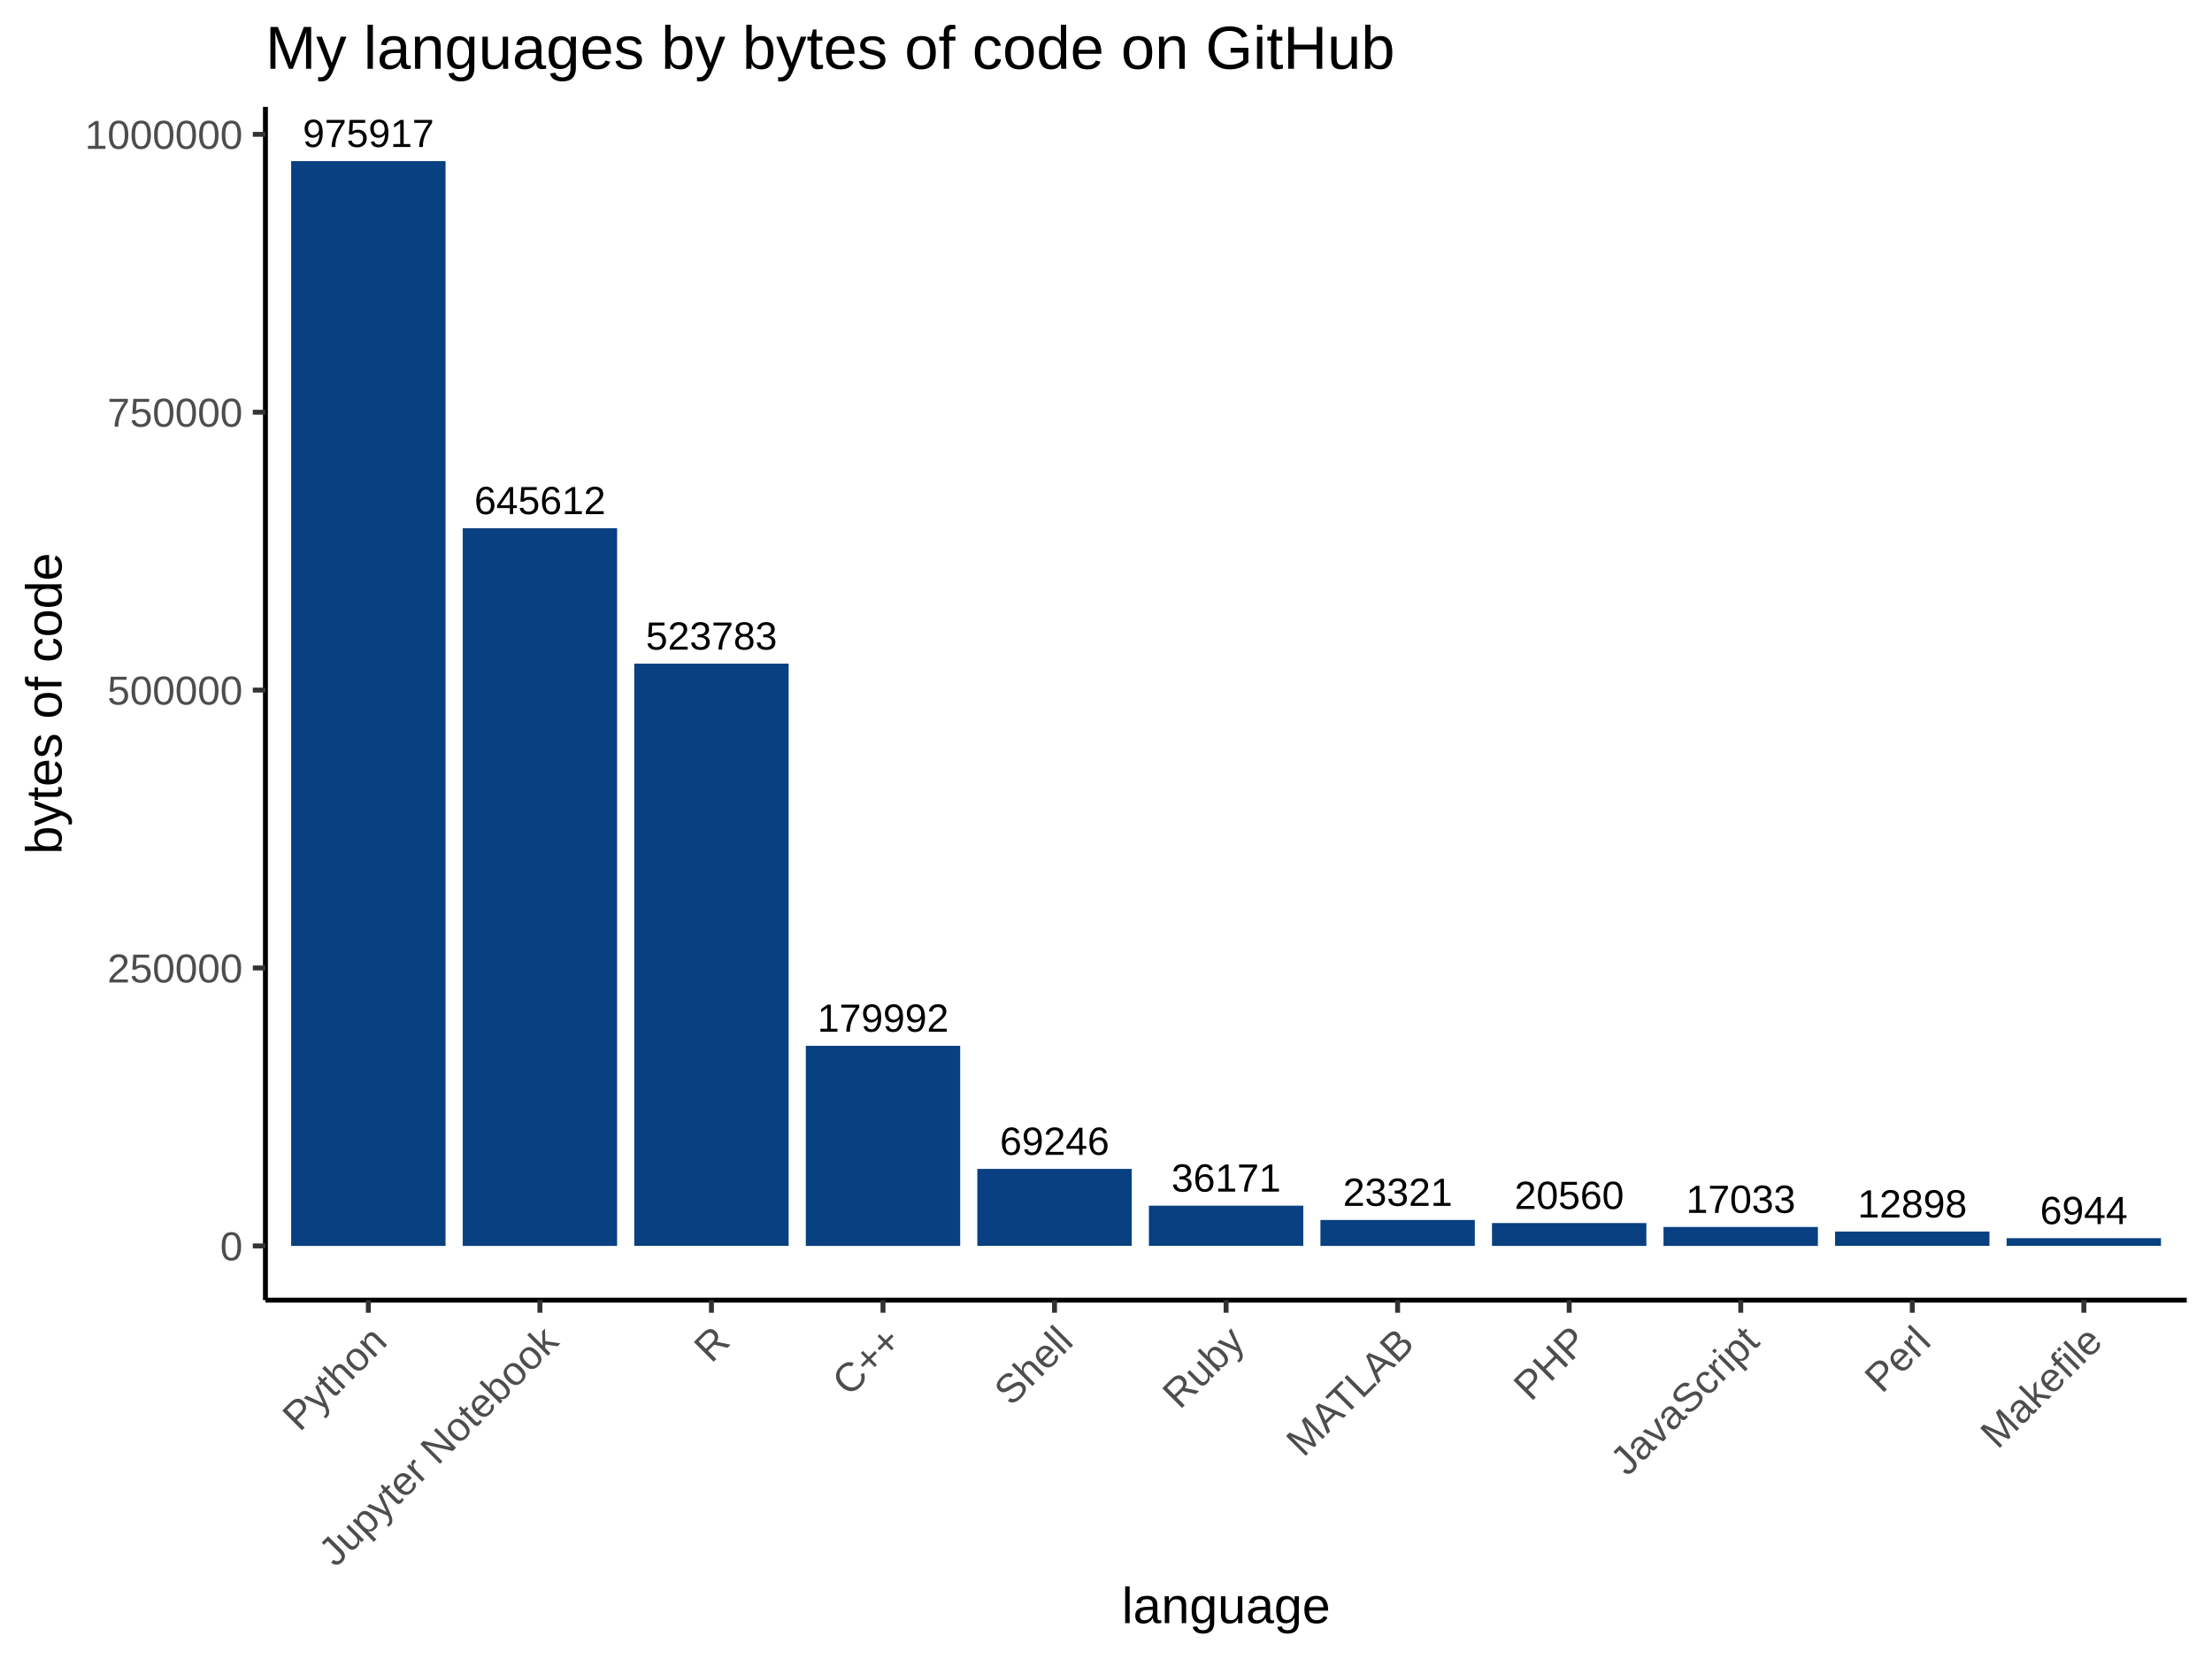
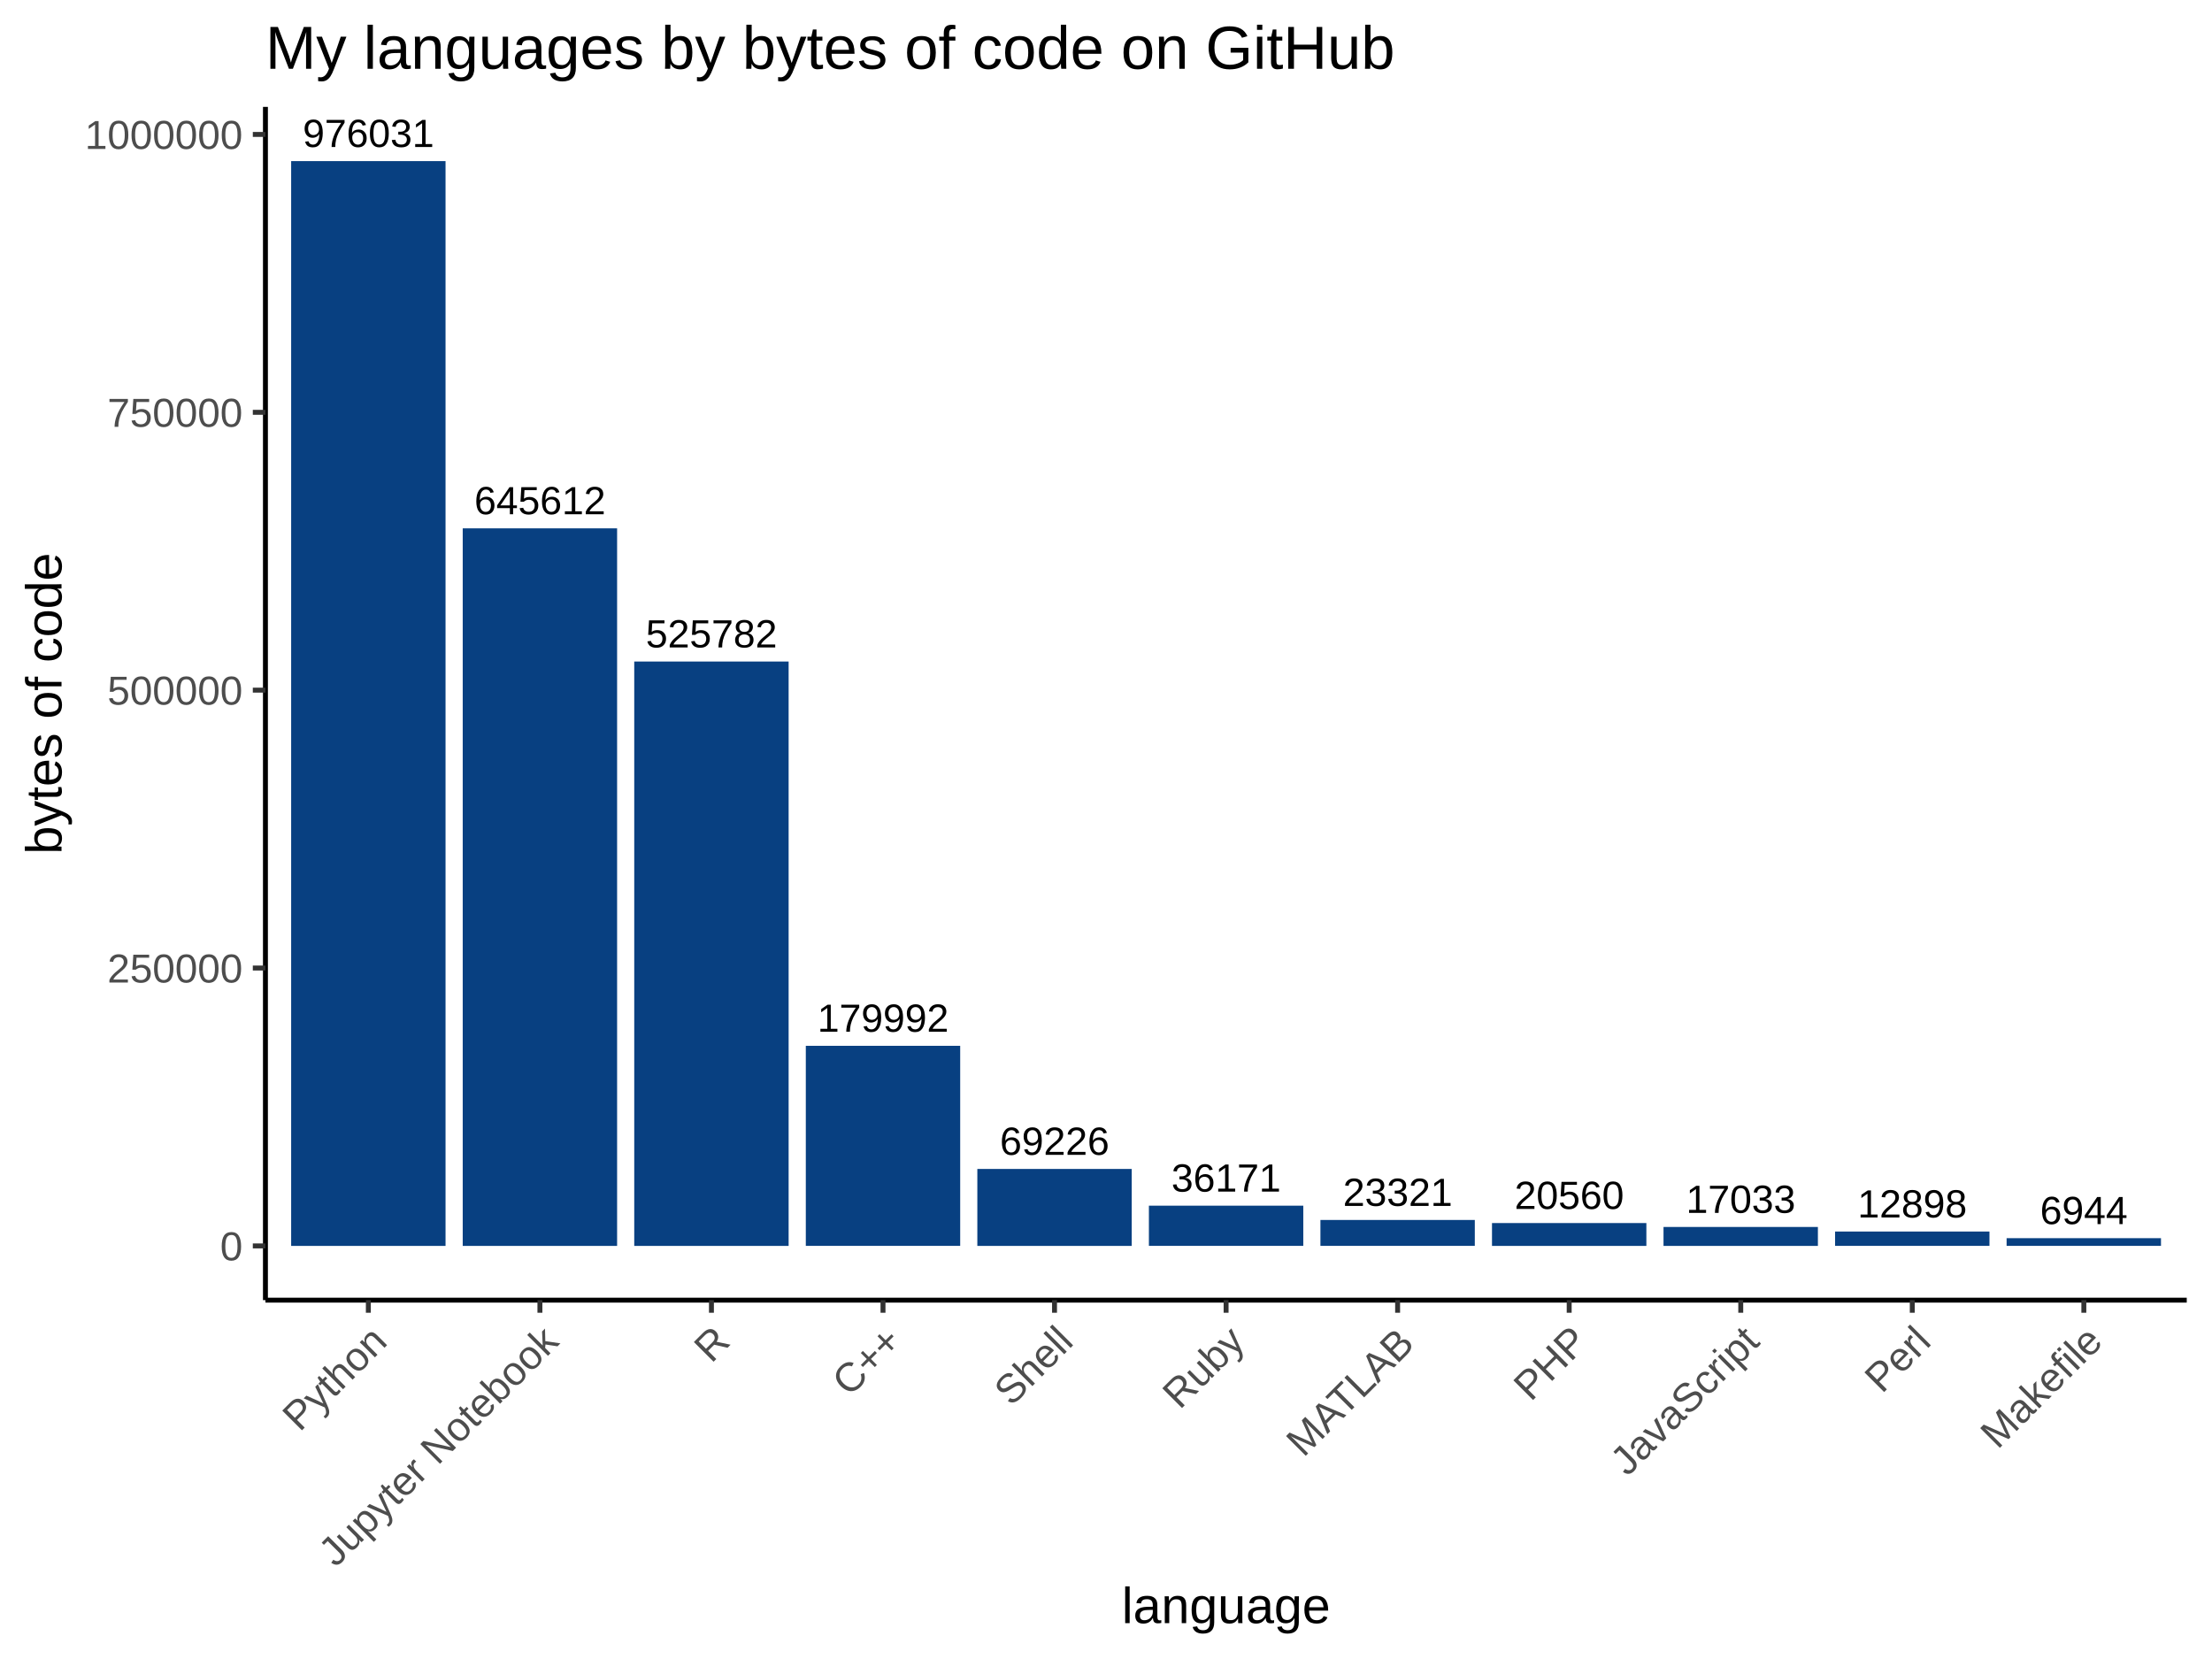
<svg xmlns="http://www.w3.org/2000/svg" viewBox="0 0 480.00 360.00">
  <defs>
    <style type="text/css">
    line, polyline, polygon, path, rect, circle {
      fill: none;
      stroke: #000000;
      stroke-linecap: round;
      stroke-linejoin: round;
      stroke-miterlimit: 10.00;
    }
  </style>
  </defs>
  <rect width="100%" height="100%" style="stroke: none; fill: #FFFFFF;" />
  <rect x="0.00" y="0.00" width="480.00" height="360.00" style="stroke-width: 1.07; stroke: #FFFFFF; fill: #FFFFFF;" />
  <defs>
    <clipPath id="cpNTcuNjB8NDc0LjUyfDI4Mi4xM3wyMy4xOQ==">
      <rect x="57.60" y="23.19" width="416.92" height="258.94" />
    </clipPath>
  </defs>
  <rect x="57.60" y="23.19" width="416.92" height="258.94" style="stroke-width: 1.07; stroke: none; fill: #FFFFFF;" clip-path="url(#cpNTcuNjB8NDc0LjUyfDI4Mi4xM3wyMy4xOQ==)" />
  <rect x="63.18" y="34.96" width="33.50" height="235.40" style="stroke-width: 1.07; stroke: none; stroke-linecap: square; stroke-linejoin: miter; fill: #084081;" clip-path="url(#cpNTcuNjB8NDc0LjUyfDI4Mi4xM3wyMy4xOQ==)" />
-   <rect x="100.41" y="114.63" width="33.50" height="155.73" style="stroke-width: 1.07; stroke: none; stroke-linecap: square; stroke-linejoin: miter; fill: #084081;" clip-path="url(#cpNTcuNjB8NDc0LjUyfDI4Mi4xM3wyMy4xOQ==)" />
-   <rect x="137.63" y="144.01" width="33.50" height="126.34" style="stroke-width: 1.07; stroke: none; stroke-linecap: square; stroke-linejoin: miter; fill: #084081;" clip-path="url(#cpNTcuNjB8NDc0LjUyfDI4Mi4xM3wyMy4xOQ==)" />
-   <rect x="174.86" y="226.94" width="33.50" height="43.42" style="stroke-width: 1.07; stroke: none; stroke-linecap: square; stroke-linejoin: miter; fill: #084081;" clip-path="url(#cpNTcuNjB8NDc0LjUyfDI4Mi4xM3wyMy4xOQ==)" />
-   <rect x="212.08" y="253.65" width="33.50" height="16.70" style="stroke-width: 1.07; stroke: none; stroke-linecap: square; stroke-linejoin: miter; fill: #084081;" clip-path="url(#cpNTcuNjB8NDc0LjUyfDI4Mi4xM3wyMy4xOQ==)" />
+   <rect x="100.41" y="114.65" width="33.50" height="155.71" style="stroke-width: 1.07; stroke: none; stroke-linecap: square; stroke-linejoin: miter; fill: #084081;" clip-path="url(#cpNTcuNjB8NDc0LjUyfDI4Mi4xM3wyMy4xOQ==)" />
+   <rect x="137.63" y="143.55" width="33.50" height="126.81" style="stroke-width: 1.07; stroke: none; stroke-linecap: square; stroke-linejoin: miter; fill: #084081;" clip-path="url(#cpNTcuNjB8NDc0LjUyfDI4Mi4xM3wyMy4xOQ==)" />
+   <rect x="174.86" y="226.94" width="33.50" height="43.41" style="stroke-width: 1.07; stroke: none; stroke-linecap: square; stroke-linejoin: miter; fill: #084081;" clip-path="url(#cpNTcuNjB8NDc0LjUyfDI4Mi4xM3wyMy4xOQ==)" />
+   <rect x="212.08" y="253.66" width="33.50" height="16.70" style="stroke-width: 1.07; stroke: none; stroke-linecap: square; stroke-linejoin: miter; fill: #084081;" clip-path="url(#cpNTcuNjB8NDc0LjUyfDI4Mi4xM3wyMy4xOQ==)" />
  <rect x="249.31" y="261.63" width="33.50" height="8.72" style="stroke-width: 1.07; stroke: none; stroke-linecap: square; stroke-linejoin: miter; fill: #084081;" clip-path="url(#cpNTcuNjB8NDc0LjUyfDI4Mi4xM3wyMy4xOQ==)" />
-   <rect x="286.53" y="264.73" width="33.50" height="5.63" style="stroke-width: 1.07; stroke: none; stroke-linecap: square; stroke-linejoin: miter; fill: #084081;" clip-path="url(#cpNTcuNjB8NDc0LjUyfDI4Mi4xM3wyMy4xOQ==)" />
+   <rect x="286.53" y="264.73" width="33.50" height="5.62" style="stroke-width: 1.07; stroke: none; stroke-linecap: square; stroke-linejoin: miter; fill: #084081;" clip-path="url(#cpNTcuNjB8NDc0LjUyfDI4Mi4xM3wyMy4xOQ==)" />
  <rect x="323.76" y="265.40" width="33.50" height="4.96" style="stroke-width: 1.07; stroke: none; stroke-linecap: square; stroke-linejoin: miter; fill: #084081;" clip-path="url(#cpNTcuNjB8NDc0LjUyfDI4Mi4xM3wyMy4xOQ==)" />
  <rect x="360.98" y="266.25" width="33.50" height="4.11" style="stroke-width: 1.07; stroke: none; stroke-linecap: square; stroke-linejoin: miter; fill: #084081;" clip-path="url(#cpNTcuNjB8NDc0LjUyfDI4Mi4xM3wyMy4xOQ==)" />
  <rect x="398.21" y="267.24" width="33.50" height="3.11" style="stroke-width: 1.07; stroke: none; stroke-linecap: square; stroke-linejoin: miter; fill: #084081;" clip-path="url(#cpNTcuNjB8NDc0LjUyfDI4Mi4xM3wyMy4xOQ==)" />
  <rect x="435.43" y="268.68" width="33.50" height="1.67" style="stroke-width: 1.07; stroke: none; stroke-linecap: square; stroke-linejoin: miter; fill: #084081;" clip-path="url(#cpNTcuNjB8NDc0LjUyfDI4Mi4xM3wyMy4xOQ==)" />
  <g clip-path="url(#cpNTcuNjB8NDc0LjUyfDI4Mi4xM3wyMy4xOQ==)">
-     <text x="177.37" y="223.88" style="font-size: 8.54px; font-family: Arial;" textLength="28.48px" lengthAdjust="spacingAndGlyphs">179992</text>
+     <text x="177.37" y="223.89" style="font-size: 8.54px; font-family: Arial;" textLength="28.48px" lengthAdjust="spacingAndGlyphs">179992</text>
  </g>
  <g clip-path="url(#cpNTcuNjB8NDc0LjUyfDI4Mi4xM3wyMy4xOQ==)">
    <text x="365.87" y="263.19" style="font-size: 8.54px; font-family: Arial;" textLength="23.74px" lengthAdjust="spacingAndGlyphs">17033</text>
  </g>
  <g clip-path="url(#cpNTcuNjB8NDc0LjUyfDI4Mi4xM3wyMy4xOQ==)">
-     <text x="102.92" y="111.57" style="font-size: 8.54px; font-family: Arial;" textLength="28.48px" lengthAdjust="spacingAndGlyphs">645612</text>
+     <text x="102.92" y="111.59" style="font-size: 8.54px; font-family: Arial;" textLength="28.48px" lengthAdjust="spacingAndGlyphs">645612</text>
  </g>
  <g clip-path="url(#cpNTcuNjB8NDc0LjUyfDI4Mi4xM3wyMy4xOQ==)">
    <text x="442.69" y="265.63" style="font-size: 8.54px; font-family: Arial;" textLength="18.99px" lengthAdjust="spacingAndGlyphs">6944</text>
  </g>
  <g clip-path="url(#cpNTcuNjB8NDc0LjUyfDI4Mi4xM3wyMy4xOQ==)">
-     <text x="291.42" y="261.67" style="font-size: 8.54px; font-family: Arial;" textLength="23.74px" lengthAdjust="spacingAndGlyphs">23321</text>
+     <text x="291.42" y="261.68" style="font-size: 8.54px; font-family: Arial;" textLength="23.74px" lengthAdjust="spacingAndGlyphs">23321</text>
  </g>
  <g clip-path="url(#cpNTcuNjB8NDc0LjUyfDI4Mi4xM3wyMy4xOQ==)">
    <text x="403.09" y="264.19" style="font-size: 8.54px; font-family: Arial;" textLength="23.74px" lengthAdjust="spacingAndGlyphs">12898</text>
  </g>
  <g clip-path="url(#cpNTcuNjB8NDc0LjUyfDI4Mi4xM3wyMy4xOQ==)">
    <text x="328.64" y="262.34" style="font-size: 8.54px; font-family: Arial;" textLength="23.74px" lengthAdjust="spacingAndGlyphs">20560</text>
  </g>
  <g clip-path="url(#cpNTcuNjB8NDc0LjUyfDI4Mi4xM3wyMy4xOQ==)">
-     <text x="65.69" y="31.90" style="font-size: 8.54px; font-family: Arial;" textLength="28.48px" lengthAdjust="spacingAndGlyphs">975917</text>
+     <text x="65.69" y="31.90" style="font-size: 8.54px; font-family: Arial;" textLength="28.48px" lengthAdjust="spacingAndGlyphs">976031</text>
  </g>
  <g clip-path="url(#cpNTcuNjB8NDc0LjUyfDI4Mi4xM3wyMy4xOQ==)">
-     <text x="140.14" y="140.96" style="font-size: 8.54px; font-family: Arial;" textLength="28.48px" lengthAdjust="spacingAndGlyphs">523783</text>
+     <text x="140.14" y="140.49" style="font-size: 8.54px; font-family: Arial;" textLength="28.48px" lengthAdjust="spacingAndGlyphs">525782</text>
  </g>
  <g clip-path="url(#cpNTcuNjB8NDc0LjUyfDI4Mi4xM3wyMy4xOQ==)">
    <text x="254.19" y="258.58" style="font-size: 8.54px; font-family: Arial;" textLength="23.74px" lengthAdjust="spacingAndGlyphs">36171</text>
  </g>
  <g clip-path="url(#cpNTcuNjB8NDc0LjUyfDI4Mi4xM3wyMy4xOQ==)">
-     <text x="216.97" y="250.60" style="font-size: 8.54px; font-family: Arial;" textLength="23.74px" lengthAdjust="spacingAndGlyphs">69246</text>
+     <text x="216.97" y="250.60" style="font-size: 8.54px; font-family: Arial;" textLength="23.74px" lengthAdjust="spacingAndGlyphs">69226</text>
  </g>
  <defs>
    <clipPath id="cpMC4wMHw0ODAuMDB8MzYwLjAwfDAuMDA=">
      <rect x="0.00" y="0.00" width="480.00" height="360.00" />
    </clipPath>
  </defs>
  <polyline points="57.60,282.13 57.60,23.19 " style="stroke-width: 1.07; stroke-linecap: butt;" clip-path="url(#cpMC4wMHw0ODAuMDB8MzYwLjAwfDAuMDA=)" />
  <g clip-path="url(#cpMC4wMHw0ODAuMDB8MzYwLjAwfDAuMDA=)">
    <text x="47.77" y="273.50" style="font-size: 8.80px; fill: #4D4D4D; font-family: Arial;" textLength="4.89px" lengthAdjust="spacingAndGlyphs">0</text>
  </g>
  <g clip-path="url(#cpMC4wMHw0ODAuMDB8MzYwLjAwfDAuMDA=)">
-     <text x="23.30" y="213.20" style="font-size: 8.80px; fill: #4D4D4D; font-family: Arial;" textLength="29.36px" lengthAdjust="spacingAndGlyphs">250000</text>
+     <text x="23.30" y="213.21" style="font-size: 8.80px; fill: #4D4D4D; font-family: Arial;" textLength="29.36px" lengthAdjust="spacingAndGlyphs">250000</text>
  </g>
  <g clip-path="url(#cpMC4wMHw0ODAuMDB8MzYwLjAwfDAuMDA=)">
-     <text x="23.30" y="152.90" style="font-size: 8.80px; fill: #4D4D4D; font-family: Arial;" textLength="29.36px" lengthAdjust="spacingAndGlyphs">500000</text>
+     <text x="23.30" y="152.91" style="font-size: 8.80px; fill: #4D4D4D; font-family: Arial;" textLength="29.36px" lengthAdjust="spacingAndGlyphs">500000</text>
  </g>
  <g clip-path="url(#cpMC4wMHw0ODAuMDB8MzYwLjAwfDAuMDA=)">
-     <text x="23.30" y="92.60" style="font-size: 8.80px; fill: #4D4D4D; font-family: Arial;" textLength="29.36px" lengthAdjust="spacingAndGlyphs">750000</text>
+     <text x="23.30" y="92.62" style="font-size: 8.80px; fill: #4D4D4D; font-family: Arial;" textLength="29.36px" lengthAdjust="spacingAndGlyphs">750000</text>
  </g>
  <g clip-path="url(#cpMC4wMHw0ODAuMDB8MzYwLjAwfDAuMDA=)">
-     <text x="18.41" y="32.30" style="font-size: 8.80px; fill: #4D4D4D; font-family: Arial;" textLength="34.26px" lengthAdjust="spacingAndGlyphs">1000000</text>
+     <text x="18.41" y="32.32" style="font-size: 8.80px; fill: #4D4D4D; font-family: Arial;" textLength="34.26px" lengthAdjust="spacingAndGlyphs">1000000</text>
  </g>
  <polyline points="54.86,270.36 57.60,270.36 " style="stroke-width: 1.07; stroke: #333333; stroke-linecap: butt;" clip-path="url(#cpMC4wMHw0ODAuMDB8MzYwLjAwfDAuMDA=)" />
-   <polyline points="54.86,210.05 57.60,210.05 " style="stroke-width: 1.07; stroke: #333333; stroke-linecap: butt;" clip-path="url(#cpMC4wMHw0ODAuMDB8MzYwLjAwfDAuMDA=)" />
-   <polyline points="54.86,149.75 57.60,149.75 " style="stroke-width: 1.07; stroke: #333333; stroke-linecap: butt;" clip-path="url(#cpMC4wMHw0ODAuMDB8MzYwLjAwfDAuMDA=)" />
-   <polyline points="54.86,89.45 57.60,89.45 " style="stroke-width: 1.07; stroke: #333333; stroke-linecap: butt;" clip-path="url(#cpMC4wMHw0ODAuMDB8MzYwLjAwfDAuMDA=)" />
-   <polyline points="54.86,29.15 57.60,29.15 " style="stroke-width: 1.07; stroke: #333333; stroke-linecap: butt;" clip-path="url(#cpMC4wMHw0ODAuMDB8MzYwLjAwfDAuMDA=)" />
+   <polyline points="54.86,210.06 57.60,210.06 " style="stroke-width: 1.07; stroke: #333333; stroke-linecap: butt;" clip-path="url(#cpMC4wMHw0ODAuMDB8MzYwLjAwfDAuMDA=)" />
+   <polyline points="54.86,149.76 57.60,149.76 " style="stroke-width: 1.07; stroke: #333333; stroke-linecap: butt;" clip-path="url(#cpMC4wMHw0ODAuMDB8MzYwLjAwfDAuMDA=)" />
+   <polyline points="54.86,89.47 57.60,89.47 " style="stroke-width: 1.07; stroke: #333333; stroke-linecap: butt;" clip-path="url(#cpMC4wMHw0ODAuMDB8MzYwLjAwfDAuMDA=)" />
+   <polyline points="54.86,29.17 57.60,29.17 " style="stroke-width: 1.07; stroke: #333333; stroke-linecap: butt;" clip-path="url(#cpMC4wMHw0ODAuMDB8MzYwLjAwfDAuMDA=)" />
  <polyline points="57.60,282.13 474.52,282.13 " style="stroke-width: 1.07; stroke-linecap: butt;" clip-path="url(#cpMC4wMHw0ODAuMDB8MzYwLjAwfDAuMDA=)" />
  <polyline points="79.93,284.86 79.93,282.13 " style="stroke-width: 1.07; stroke: #333333; stroke-linecap: butt;" clip-path="url(#cpMC4wMHw0ODAuMDB8MzYwLjAwfDAuMDA=)" />
  <polyline points="117.16,284.86 117.16,282.13 " style="stroke-width: 1.07; stroke: #333333; stroke-linecap: butt;" clip-path="url(#cpMC4wMHw0ODAuMDB8MzYwLjAwfDAuMDA=)" />
  <polyline points="154.38,284.86 154.38,282.13 " style="stroke-width: 1.07; stroke: #333333; stroke-linecap: butt;" clip-path="url(#cpMC4wMHw0ODAuMDB8MzYwLjAwfDAuMDA=)" />
  <polyline points="191.61,284.86 191.61,282.13 " style="stroke-width: 1.07; stroke: #333333; stroke-linecap: butt;" clip-path="url(#cpMC4wMHw0ODAuMDB8MzYwLjAwfDAuMDA=)" />
  <polyline points="228.83,284.86 228.83,282.13 " style="stroke-width: 1.07; stroke: #333333; stroke-linecap: butt;" clip-path="url(#cpMC4wMHw0ODAuMDB8MzYwLjAwfDAuMDA=)" />
  <polyline points="266.06,284.86 266.06,282.13 " style="stroke-width: 1.07; stroke: #333333; stroke-linecap: butt;" clip-path="url(#cpMC4wMHw0ODAuMDB8MzYwLjAwfDAuMDA=)" />
  <polyline points="303.28,284.86 303.28,282.13 " style="stroke-width: 1.07; stroke: #333333; stroke-linecap: butt;" clip-path="url(#cpMC4wMHw0ODAuMDB8MzYwLjAwfDAuMDA=)" />
  <polyline points="340.51,284.86 340.51,282.13 " style="stroke-width: 1.07; stroke: #333333; stroke-linecap: butt;" clip-path="url(#cpMC4wMHw0ODAuMDB8MzYwLjAwfDAuMDA=)" />
  <polyline points="377.74,284.86 377.74,282.13 " style="stroke-width: 1.07; stroke: #333333; stroke-linecap: butt;" clip-path="url(#cpMC4wMHw0ODAuMDB8MzYwLjAwfDAuMDA=)" />
  <polyline points="414.96,284.86 414.96,282.13 " style="stroke-width: 1.07; stroke: #333333; stroke-linecap: butt;" clip-path="url(#cpMC4wMHw0ODAuMDB8MzYwLjAwfDAuMDA=)" />
  <polyline points="452.19,284.86 452.19,282.13 " style="stroke-width: 1.07; stroke: #333333; stroke-linecap: butt;" clip-path="url(#cpMC4wMHw0ODAuMDB8MzYwLjAwfDAuMDA=)" />
  <g clip-path="url(#cpMC4wMHw0ODAuMDB8MzYwLjAwfDAuMDA=)">
    <text transform="translate(65.02,310.88) rotate(-45)" style="font-size: 8.80px; fill: #4D4D4D; font-family: Arial;" textLength="27.40px" lengthAdjust="spacingAndGlyphs">Python</text>
  </g>
  <g clip-path="url(#cpMC4wMHw0ODAuMDB8MzYwLjAwfDAuMDA=)">
    <text transform="translate(72.84,340.28) rotate(-45)" style="font-size: 8.80px; fill: #4D4D4D; font-family: Arial;" textLength="68.97px" lengthAdjust="spacingAndGlyphs">Jupyter Notebook</text>
  </g>
  <g clip-path="url(#cpMC4wMHw0ODAuMDB8MzYwLjAwfDAuMDA=)">
    <text transform="translate(154.34,296.00) rotate(-45)" style="font-size: 8.80px; fill: #4D4D4D; font-family: Arial;" textLength="6.36px" lengthAdjust="spacingAndGlyphs">R</text>
  </g>
  <g clip-path="url(#cpMC4wMHw0ODAuMDB8MzYwLjAwfDAuMDA=)">
    <text transform="translate(184.30,303.27) rotate(-45)" style="font-size: 8.80px; fill: #4D4D4D; font-family: Arial;" textLength="16.63px" lengthAdjust="spacingAndGlyphs">C++</text>
  </g>
  <g clip-path="url(#cpMC4wMHw0ODAuMDB8MzYwLjAwfDAuMDA=)">
    <text transform="translate(219.45,305.35) rotate(-45)" style="font-size: 8.80px; fill: #4D4D4D; font-family: Arial;" textLength="19.57px" lengthAdjust="spacingAndGlyphs">Shell</text>
  </g>
  <g clip-path="url(#cpMC4wMHw0ODAuMDB8MzYwLjAwfDAuMDA=)">
    <text transform="translate(255.99,306.04) rotate(-45)" style="font-size: 8.80px; fill: #4D4D4D; font-family: Arial;" textLength="20.54px" lengthAdjust="spacingAndGlyphs">Ruby</text>
  </g>
  <g clip-path="url(#cpMC4wMHw0ODAuMDB8MzYwLjAwfDAuMDA=)">
    <text transform="translate(282.84,316.41) rotate(-45)" style="font-size: 8.80px; fill: #4D4D4D; font-family: Arial;" textLength="35.21px" lengthAdjust="spacingAndGlyphs">MATLAB</text>
  </g>
  <g clip-path="url(#cpMC4wMHw0ODAuMDB8MzYwLjAwfDAuMDA=)">
    <text transform="translate(332.17,304.31) rotate(-45)" style="font-size: 8.80px; fill: #4D4D4D; font-family: Arial;" textLength="18.09px" lengthAdjust="spacingAndGlyphs">PHP</text>
  </g>
  <g clip-path="url(#cpMC4wMHw0ODAuMDB8MzYwLjAwfDAuMDA=)">
    <text transform="translate(353.14,320.56) rotate(-45)" style="font-size: 8.80px; fill: #4D4D4D; font-family: Arial;" textLength="41.08px" lengthAdjust="spacingAndGlyphs">JavaScript</text>
  </g>
  <g clip-path="url(#cpMC4wMHw0ODAuMDB8MzYwLjAwfDAuMDA=)">
    <text transform="translate(408.35,302.58) rotate(-45)" style="font-size: 8.80px; fill: #4D4D4D; font-family: Arial;" textLength="15.65px" lengthAdjust="spacingAndGlyphs">Perl</text>
  </g>
  <g clip-path="url(#cpMC4wMHw0ODAuMDB8MzYwLjAwfDAuMDA=)">
    <text transform="translate(433.47,314.68) rotate(-45)" style="font-size: 8.80px; fill: #4D4D4D; font-family: Arial;" textLength="32.77px" lengthAdjust="spacingAndGlyphs">Makefile</text>
  </g>
  <g clip-path="url(#cpMC4wMHw0ODAuMDB8MzYwLjAwfDAuMDA=)">
    <text x="243.43" y="352.21" style="font-size: 11.00px; font-family: Arial;" textLength="45.27px" lengthAdjust="spacingAndGlyphs">language</text>
  </g>
  <g clip-path="url(#cpMC4wMHw0ODAuMDB8MzYwLjAwfDAuMDA=)">
    <text transform="translate(13.35,185.37) rotate(-90)" style="font-size: 11.00px; font-family: Arial;" textLength="65.43px" lengthAdjust="spacingAndGlyphs">bytes of code</text>
  </g>
  <g clip-path="url(#cpMC4wMHw0ODAuMDB8MzYwLjAwfDAuMDA=)">
    <text x="57.60" y="14.93" style="font-size: 13.20px; font-family: Arial;" textLength="245.08px" lengthAdjust="spacingAndGlyphs">My languages by bytes of code on GitHub</text>
  </g>
</svg>
